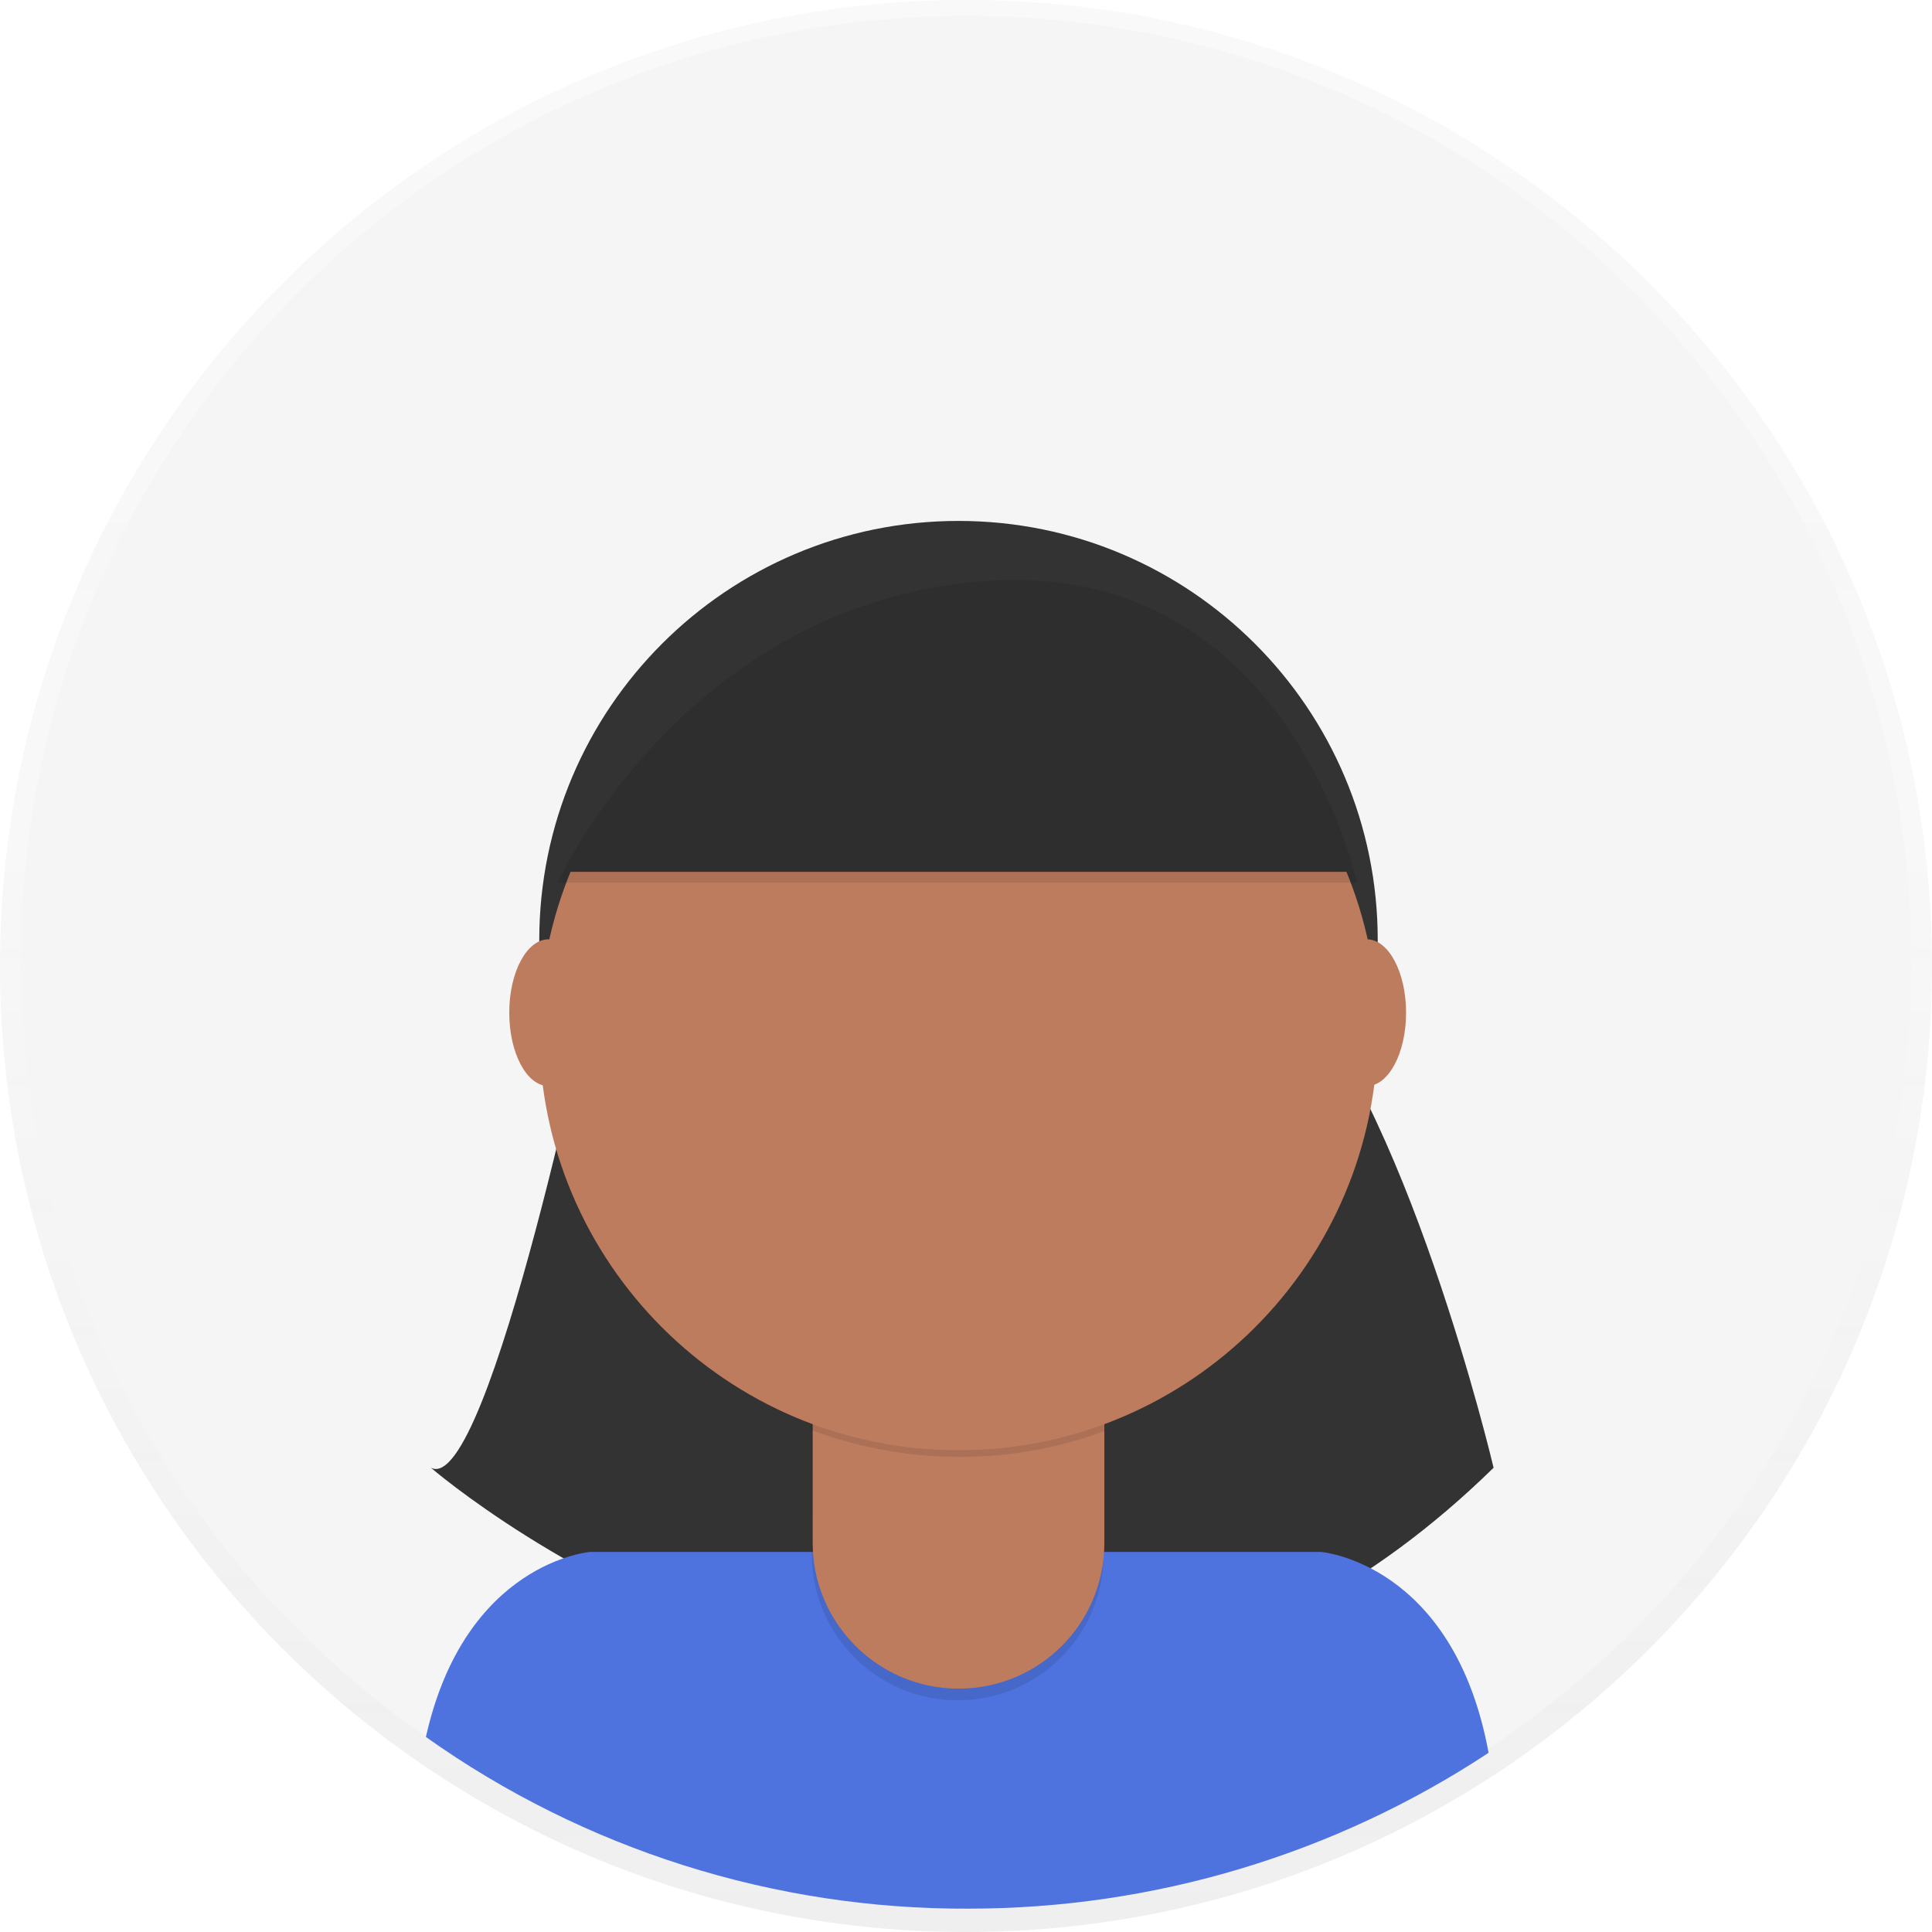
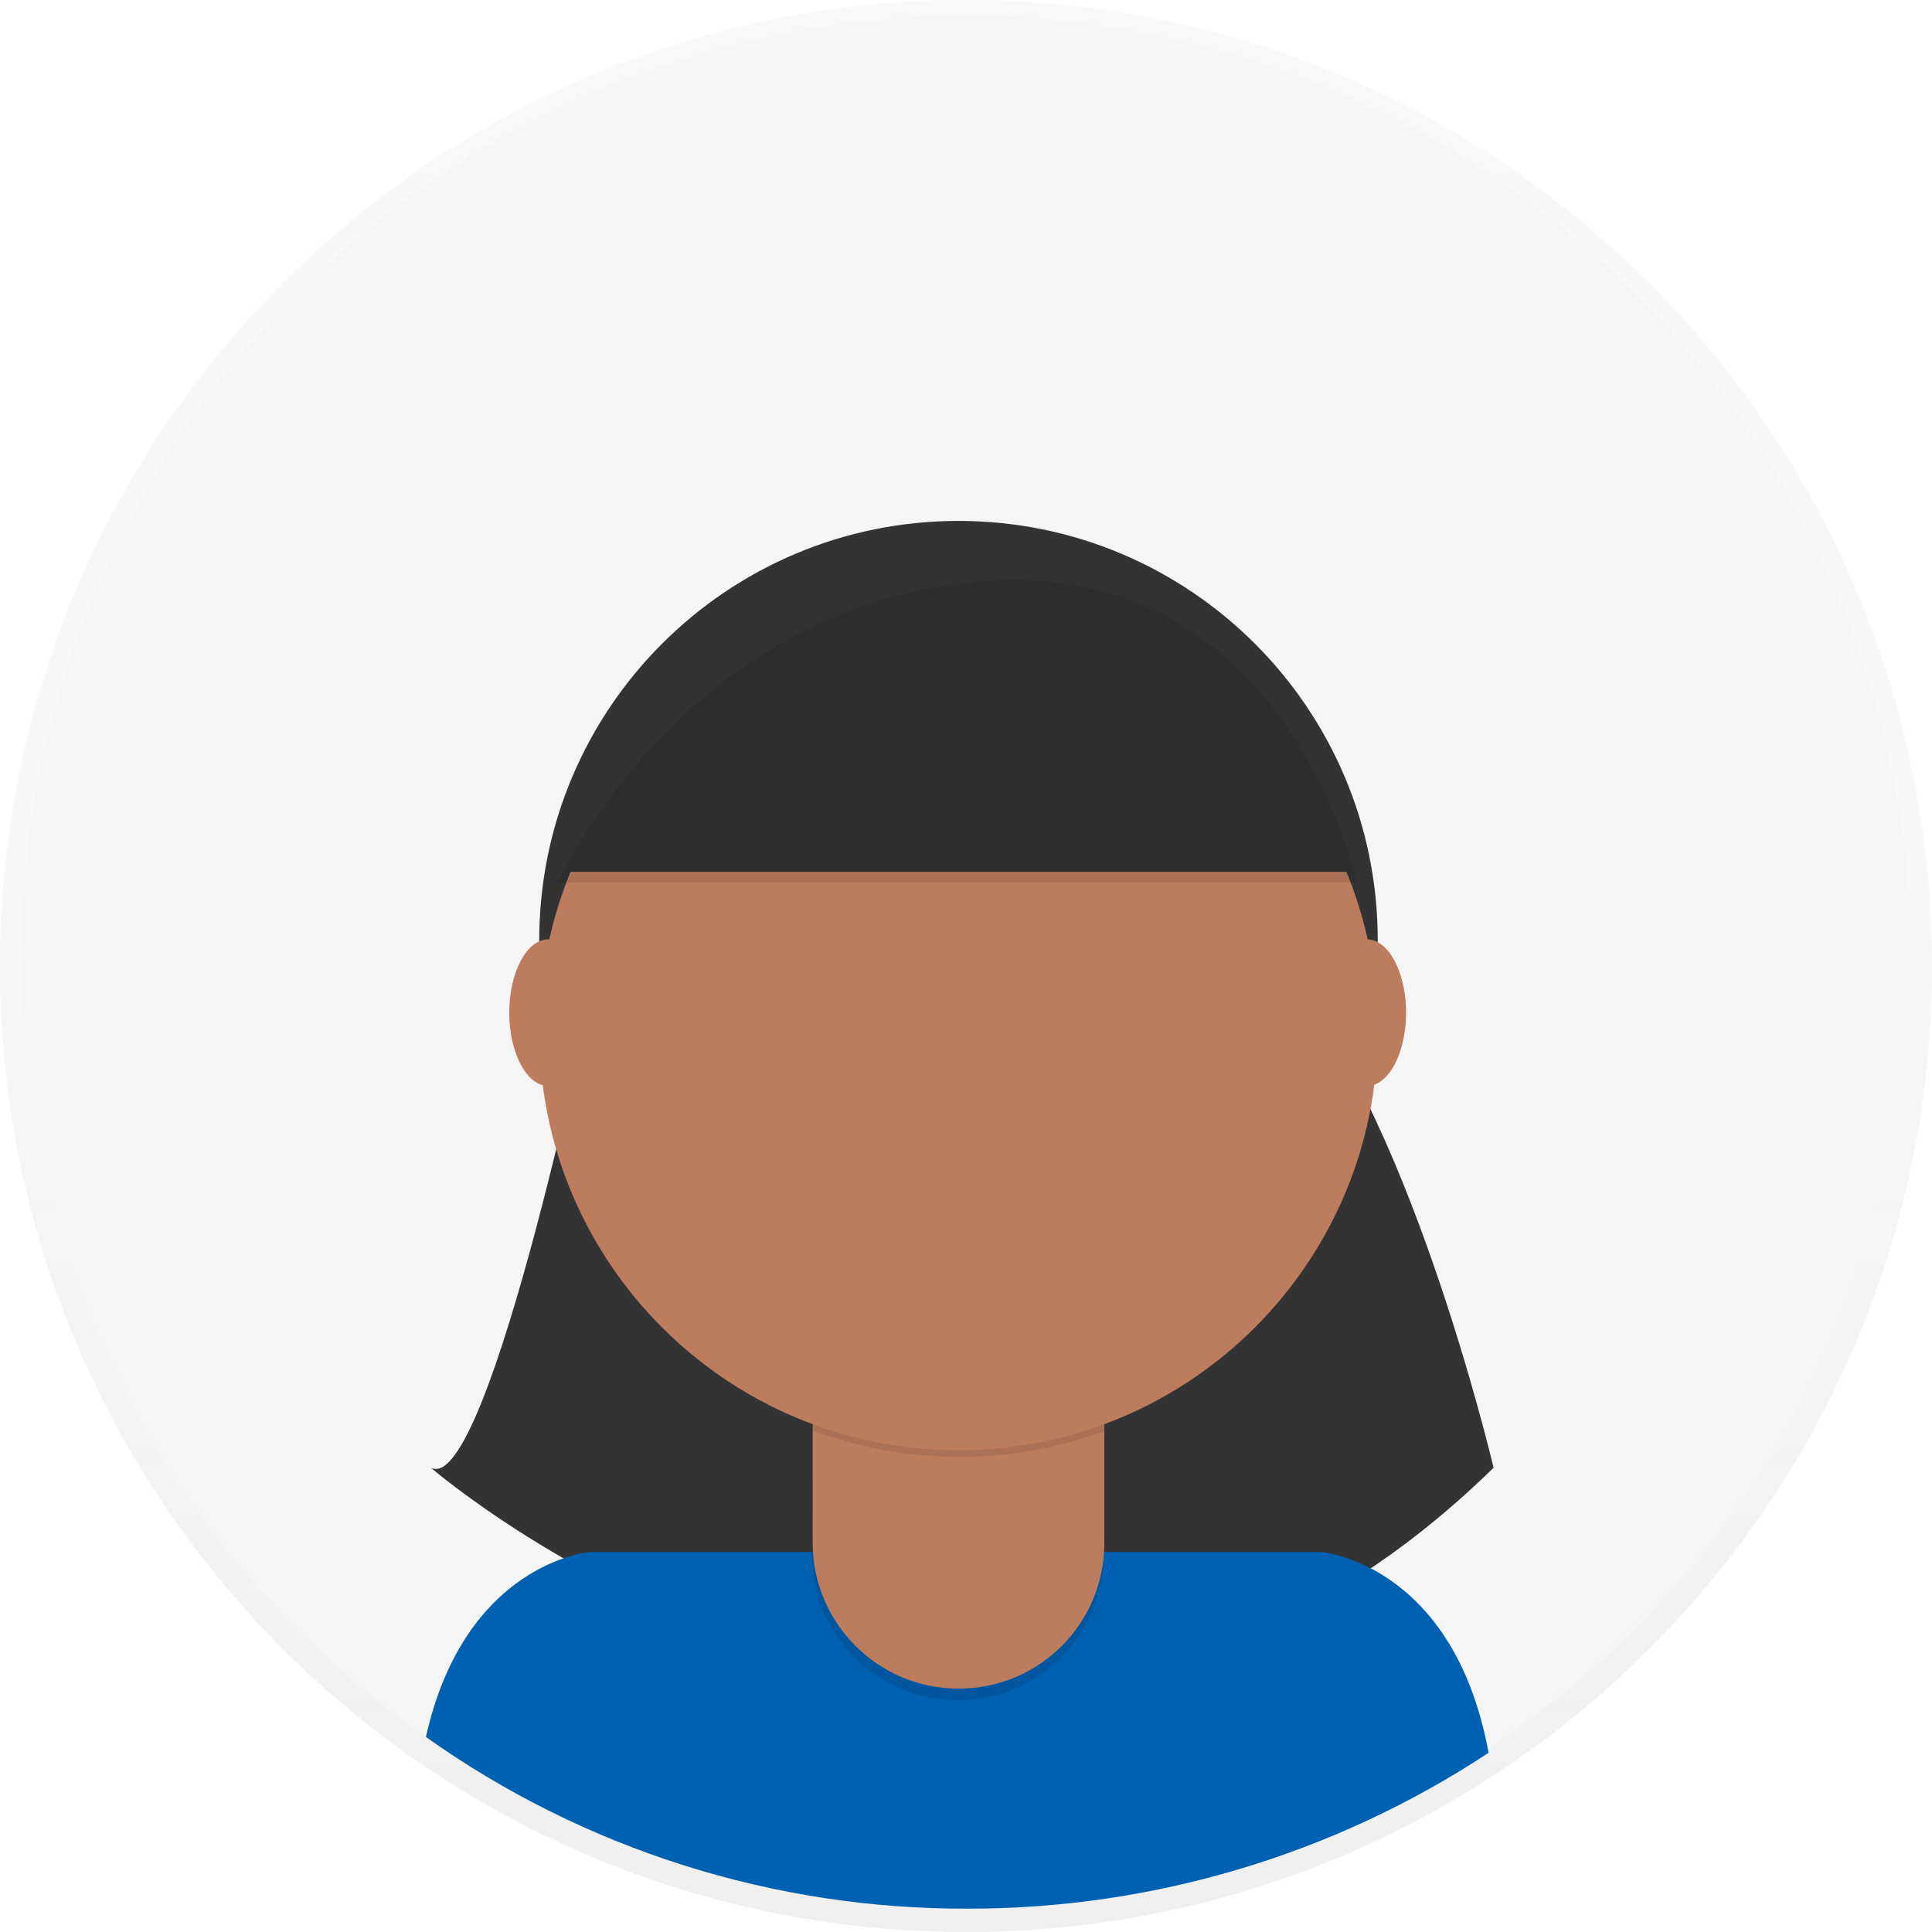
<svg xmlns="http://www.w3.org/2000/svg" version="1.1" id="_x38_8ce59e9-c4b8-4d1d-9d7a-ce0190159aa8" x="0px" y="0px" viewBox="0 0 231.8 231.8" style="enable-background:new 0 0 231.8 231.8;" xml:space="preserve">
  <style type="text/css">
	.st0{opacity:0.5;}
	.st1{fill:url(#SVGID_1_);}
	.st2{fill:#F5F5F5;}
	.st3{fill:#333333;}
- 	.st4{fill:#4E73DF;}
+ 	.st4{fill:#0060b1;}
	.st5{opacity:0.1;enable-background:new    ;}
	.st6{fill:#BE7C5E;}
</style>
  <g class="st0">
    <linearGradient id="SVGID_1_" gradientUnits="userSpaceOnUse" x1="115.89" y1="525.2" x2="115.89" y2="756.98" gradientTransform="matrix(1 0 0 -1 0 756.98)">
      <stop offset="0" style="stop-color:#808080;stop-opacity:0.25" />
      <stop offset="0.54" style="stop-color:#808080;stop-opacity:0.12" />
      <stop offset="1" style="stop-color:#808080;stop-opacity:0.1" />
    </linearGradient>
    <circle class="st1" cx="115.9" cy="115.9" r="115.9" />
  </g>
  <circle class="st2" cx="115.9" cy="115.3" r="113.4" />
  <path class="st3" d="M71.6,116.3c0,0-12.9,63.4-19.9,59.8c0,0,67.7,58.5,127.5,0c0,0-10.5-44.6-25.7-59.8H71.6z" />
  <path class="st4" d="M116.2,229c22.2,0,43.9-6.5,62.4-18.7c-4.2-22.8-20.1-24.1-20.1-24.1H70.8c0,0-15,1.2-19.7,22.2  C70.1,221.9,92.9,229.1,116.2,229z" />
  <circle class="st3" cx="115" cy="112.8" r="50.3" />
  <path class="st5" d="M97.3,158.4h35.1l0,0v28.1c0,9.7-7.8,17.5-17.5,17.5l0,0c-9.7,0-17.5-7.9-17.5-17.5L97.3,158.4L97.3,158.4z" />
  <path class="st6" d="M100.7,157.1h28.4c1.9,0,3.4,1.5,3.4,3.3v0v24.7c0,9.7-7.8,17.5-17.5,17.5l0,0c-9.7,0-17.5-7.9-17.5-17.5v0  v-24.7C97.4,158.6,98.9,157.1,100.7,157.1z" />
  <path class="st5" d="M97.4,171.6c11.3,4.2,23.8,4.3,35.1,0.1v-4.3H97.4V171.6z" />
  <circle class="st6" cx="115" cy="123.7" r="50.3" />
  <path class="st3" d="M66.9,104.6h95.9c0,0-8.2-38.7-44.4-36.2S66.9,104.6,66.9,104.6z" />
  <ellipse class="st6" cx="65.8" cy="121.5" rx="4.7" ry="8.8" />
  <ellipse class="st6" cx="164" cy="121.5" rx="4.7" ry="8.8" />
  <path class="st5" d="M66.9,105.9h95.9c0,0-8.2-38.7-44.4-36.2S66.9,105.9,66.9,105.9z" />
</svg>
